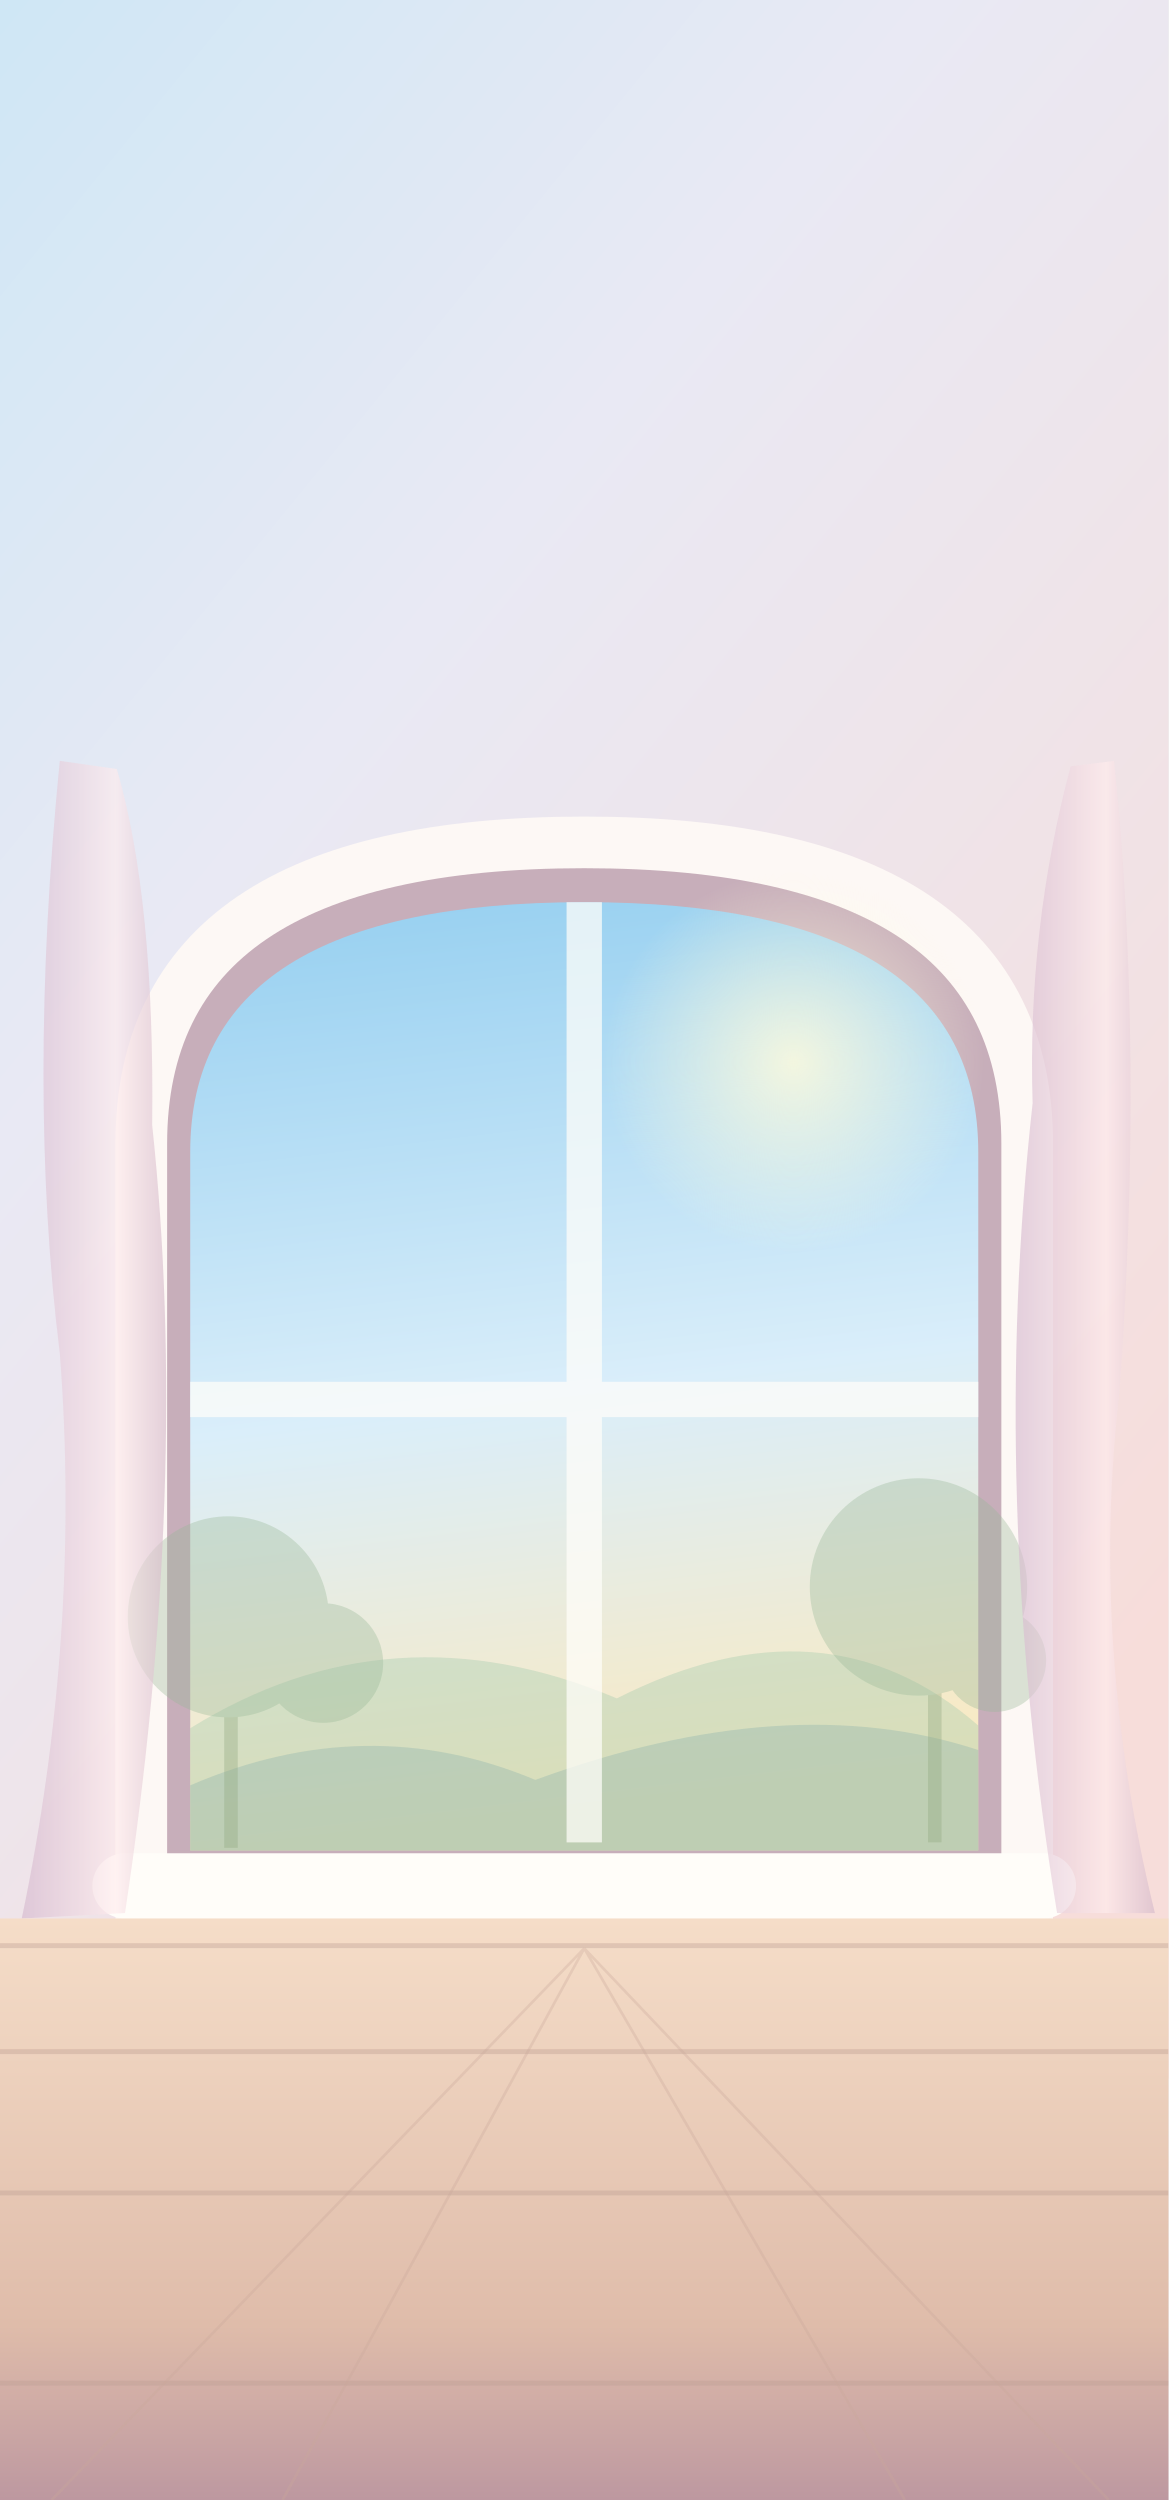
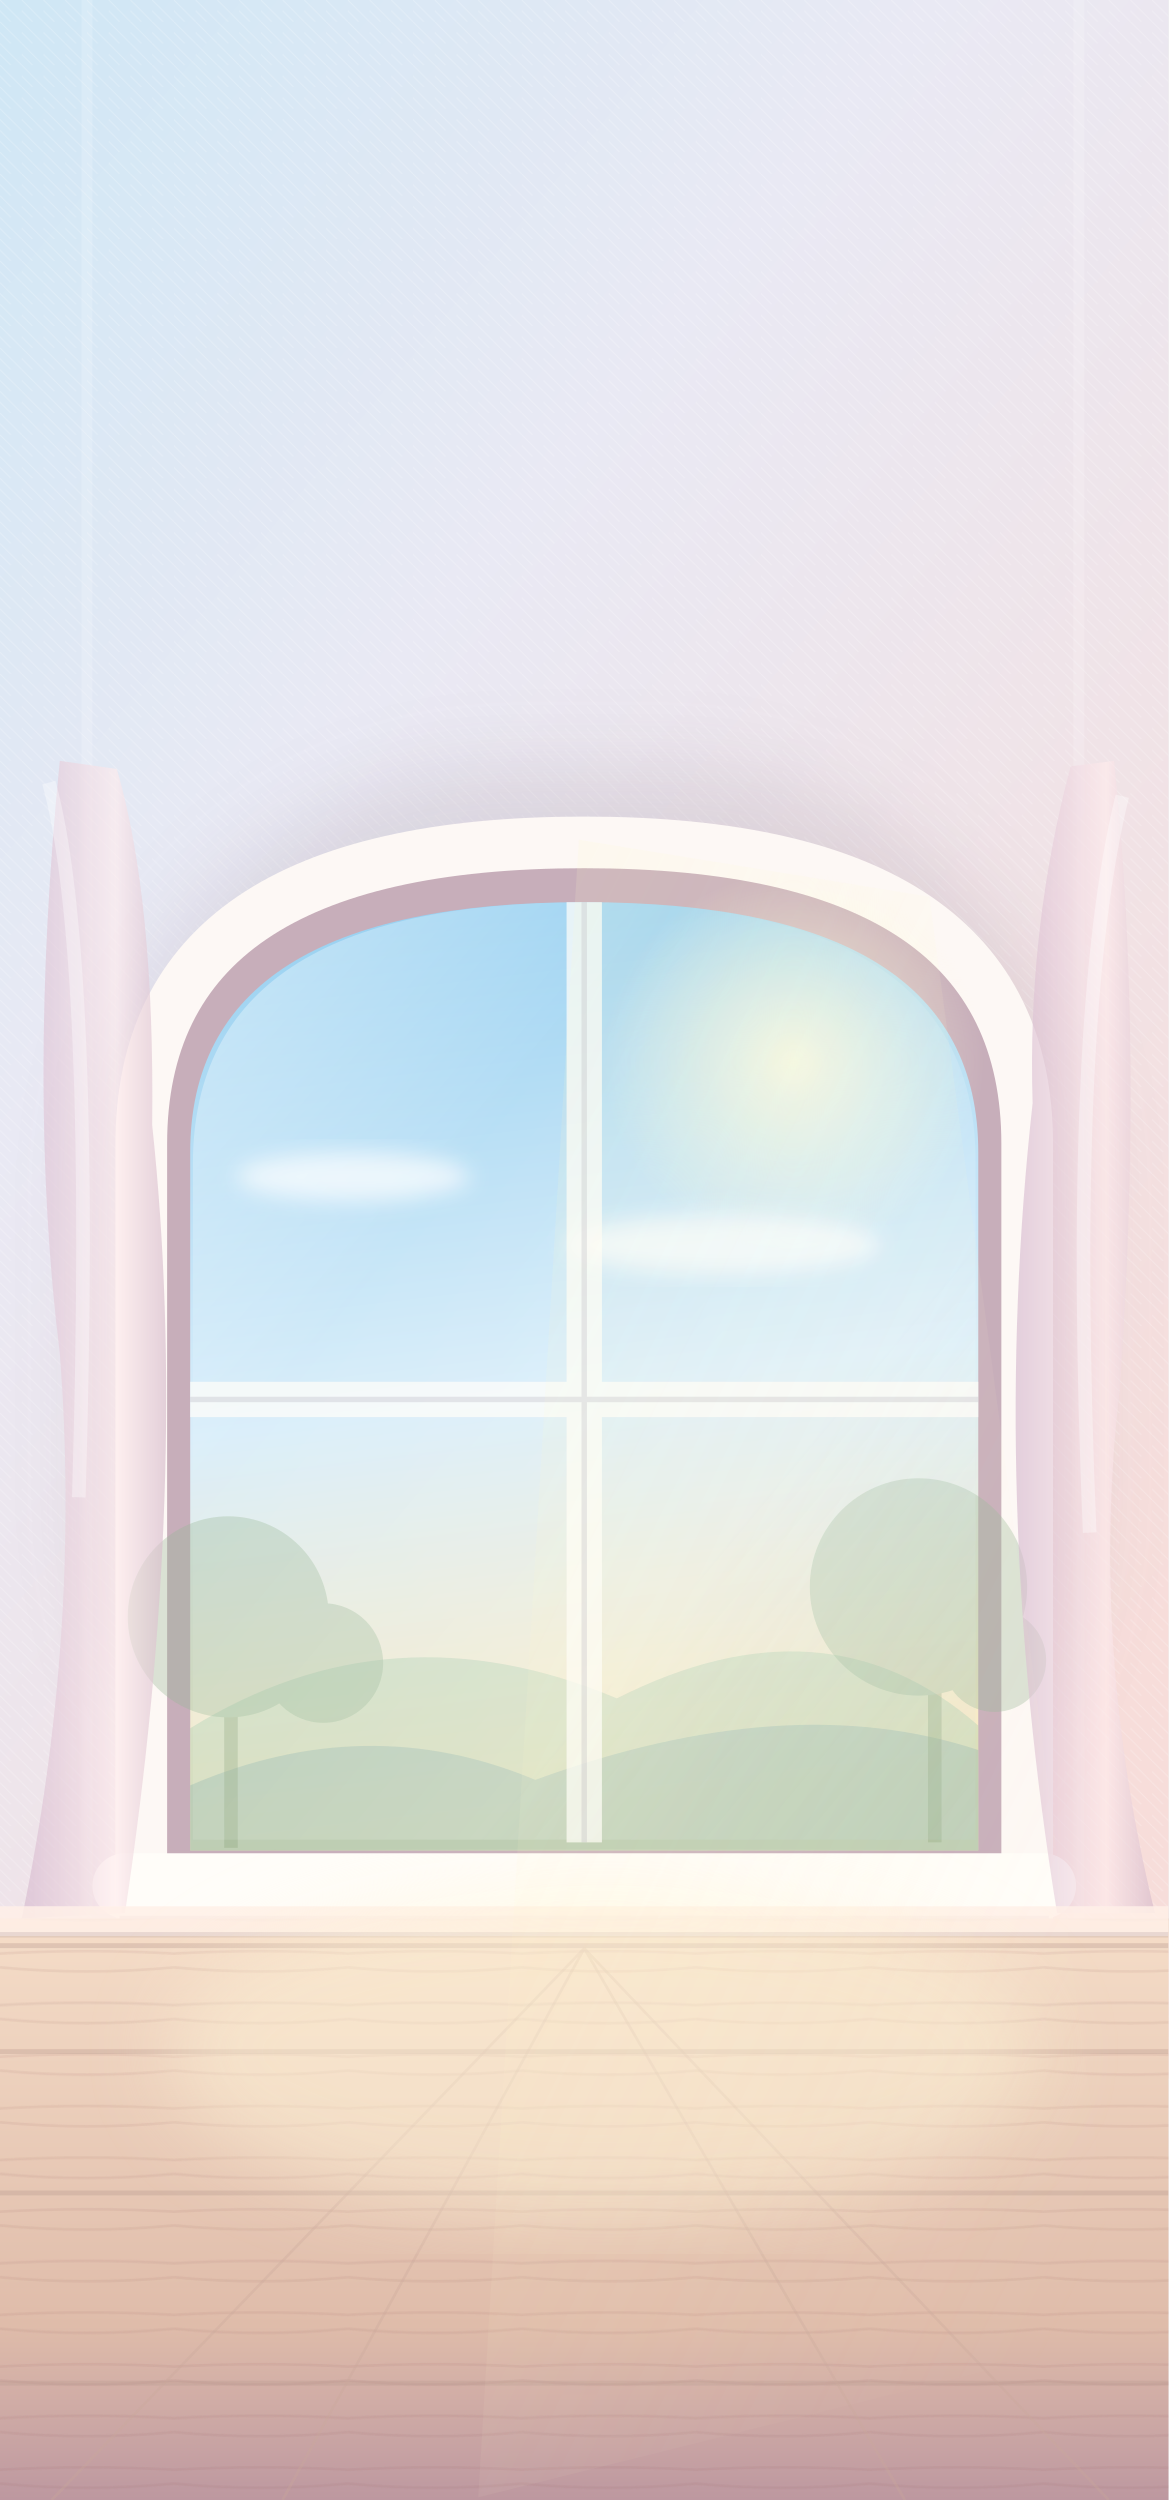
<svg xmlns="http://www.w3.org/2000/svg" viewBox="0 0 430 920" preserveAspectRatio="xMidYMid slice">
  <defs>
    <linearGradient id="wall" x2=".7" y2="1">
      <stop stop-color="#cfe7f5" />
      <stop offset=".37" stop-color="#e9e9f4" />
      <stop offset="1" stop-color="#f7ddda" />
    </linearGradient>
-     <linearGradient id="sky" x2=".1" y2="1">
+     <linearGradient id="windowSky" x2=".1" y2="1">
      <stop stop-color="#95cff0" />
      <stop offset=".56" stop-color="#daeefa" />
      <stop offset="1" stop-color="#fbe9bf" />
    </linearGradient>
-     <linearGradient id="frame">
+     <linearGradient id="glass" x1="0" y1="0" x2="1" y2="1">
+       <stop stop-color="#fff" stop-opacity=".46" />
+       <stop offset=".31" stop-color="#fff" stop-opacity=".02" />
+       <stop offset=".68" stop-color="#fff" stop-opacity=".18" />
+       <stop offset="1" stop-color="#bcd5ef" stop-opacity=".1" />
+     </linearGradient>
+     <linearGradient id="frame" x1="0" y1="0" x2=".6" y2="1">
      <stop stop-color="#fffefb" />
+       <stop offset=".47" stop-color="#f7e6dc" />
      <stop offset="1" stop-color="#bea8a6" />
    </linearGradient>
-     <linearGradient id="floor" x2="0" y2="1">
+     <linearGradient id="floor" x1="0" x2="0" y2="1">
      <stop stop-color="#f5ddc8" />
      <stop offset=".7" stop-color="#dfbcaa" />
      <stop offset="1" stop-color="#bd98a0" />
    </linearGradient>
-     <linearGradient id="curtain">
+     <linearGradient id="leftCurtain">
      <stop stop-color="#d5b8ce" />
      <stop offset=".65" stop-color="#ffeced" />
      <stop offset="1" stop-color="#d5b9ca" />
+     </linearGradient>
+     <linearGradient id="sunlight" x1="0" y1="0" x2=".8" y2="1">
+       <stop stop-color="#fff8ca" stop-opacity=".45" />
+       <stop offset="1" stop-color="#fff7d2" stop-opacity="0" />
    </linearGradient>
    <radialGradient id="glow">
      <stop stop-color="#fffbdc" stop-opacity=".84" />
      <stop offset="1" stop-color="#fffbdc" stop-opacity="0" />
    </radialGradient>
+     <filter id="blur">
+       <feGaussianBlur stdDeviation="14" />
+     </filter>
+     <filter id="soft">
+       <feGaussianBlur stdDeviation="4" />
+     </filter>
+     <pattern id="wallWeave" width="8" height="8" patternUnits="userSpaceOnUse">
+       <path d="M0 0L8 8 M-4 0L4 8" stroke="#fff" stroke-width=".35" opacity=".24" />
+     </pattern>
+     <pattern id="wood" width="64" height="19" patternUnits="userSpaceOnUse">
+       <path d="M0 2Q32 5 64 2 M-2 16Q32 14 66 16" stroke="#995f59" stroke-opacity=".09" fill="none" />
+     </pattern>
  </defs>
  <path fill="url(#wall)" d="M0 0H430V765H0Z" />
+   <path fill="url(#wallWeave)" d="M0 0H430V755H0Z" />
+   <path fill="#fff" opacity=".16" d="M30 0H34V740H30Z M395 0H399V740H395Z" />
+   <rect x="34" y="282" width="366" height="427" rx="154" fill="#725e6c" opacity=".13" filter="url(#blur)" />
  <path d="M52 704V421Q52 310 215 310Q378 310 378 421V704Z" fill="#c7aeba" stroke="#fdf8f5" stroke-width="19" />
-   <path d="M70 681V424Q70 332 215 332Q360 332 360 424V681Z" fill="url(#sky)" />
+   <path d="M70 681V424Q70 332 215 332Q360 332 360 424V681Z" fill="url(#windowSky)" />
  <path d="M70 636Q144 590 227 625Q304 586 360 635V681H70Z" fill="#9cc6aa" opacity=".34" />
  <path d="M70 657Q135 629 197 655Q290 621 360 644V681H70Z" fill="#74a4a5" opacity=".27" />
  <circle cx="292" cy="391" r="70" fill="url(#glow)" />
+   <g fill="#fff" opacity=".68" filter="url(#soft)">
+     <ellipse cx="130" cy="433" rx="43" ry="9" />
+     <ellipse cx="266" cy="458" rx="58" ry="11" />
+   </g>
  <g opacity=".34">
    <path d="M85 680V603M344 678V590" stroke="#8ca47c" stroke-width="5" />
    <g fill="#95b795">
      <circle cx="84" cy="595" r="37" />
      <circle cx="119" cy="612" r="22" />
      <circle cx="338" cy="584" r="40" />
      <circle cx="366" cy="611" r="19" />
    </g>
  </g>
+   <path d="M71 677V427Q72 332 215 332Q359 332 359 427V677Z" fill="url(#glass)" />
  <path d="M215 332V678 M70 515H360" stroke="#fffdf9" stroke-width="13" stroke-opacity=".73" />
+   <path d="M215 332V678 M70 515H360" stroke="#978fa5" stroke-width="2" stroke-opacity=".21" />
  <path d="M46 694H384" stroke="#fffdf9" stroke-width="24" stroke-linecap="round" />
-   <path d="M22 280Q10 401 22 498Q30 601 8 706L46 704Q70 545 56 414Q57 331 43 283Z" fill="url(#curtain)" opacity=".64" />
-   <path d="M410 280Q421 386 412 512Q401 606 425 704L389 704Q364 550 380 406Q378 342 394 282Z" fill="url(#curtain)" opacity=".64" />
+   <path d="M44 709H386" stroke="#ab8d98" stroke-opacity=".26" stroke-width="8" />
+   <path d="M22 280Q10 401 22 498Q30 601 8 706L46 704Q70 545 56 414Q57 331 43 283Z" fill="url(#leftCurtain)" opacity=".64" />
+   <path d="M410 280Q421 386 412 512Q401 606 425 704L389 704Q364 550 380 406Q378 342 394 282Z" fill="url(#leftCurtain)" opacity=".64" />
+   <path d="M18 288Q35 350 29 551M413 293Q393 374 401 564" stroke="#fff" stroke-width="5" fill="none" opacity=".34" />
  <path d="M0 706H430V920H0Z" fill="url(#floor)" />
-   <path d="M0 716H430 M0 755H430 M0 807H430 M0 877H430" stroke="#b99a8f" stroke-width="1.8" opacity=".36" />
+   <path d="M0 706H430V920H0Z" fill="url(#wood)" />
+   <path d="M0 716L430 716 M0 755L430 755 M0 807L430 807 M0 877L430 877" stroke="#b99a8f" stroke-width="1.8" opacity=".36" />
  <path d="M215 717L104 920 M215 717L333 920 M215 717L19 920 M215 717L408 920" fill="none" stroke="#c8a89a" opacity=".32" />
+   <path d="M0 707L430 707" stroke="#fff0e8" stroke-width="11" opacity=".85" />
+   <path d="M0 712L430 712" stroke="#70505d" stroke-width="2" opacity=".14" />
+   <ellipse cx="222" cy="755" rx="160" ry="62" fill="#fff5d9" opacity=".48" filter="url(#blur)" />
+   <path d="M213 309L342 330L413 860L176 919Z" fill="url(#sunlight)" opacity=".35" />
</svg>
